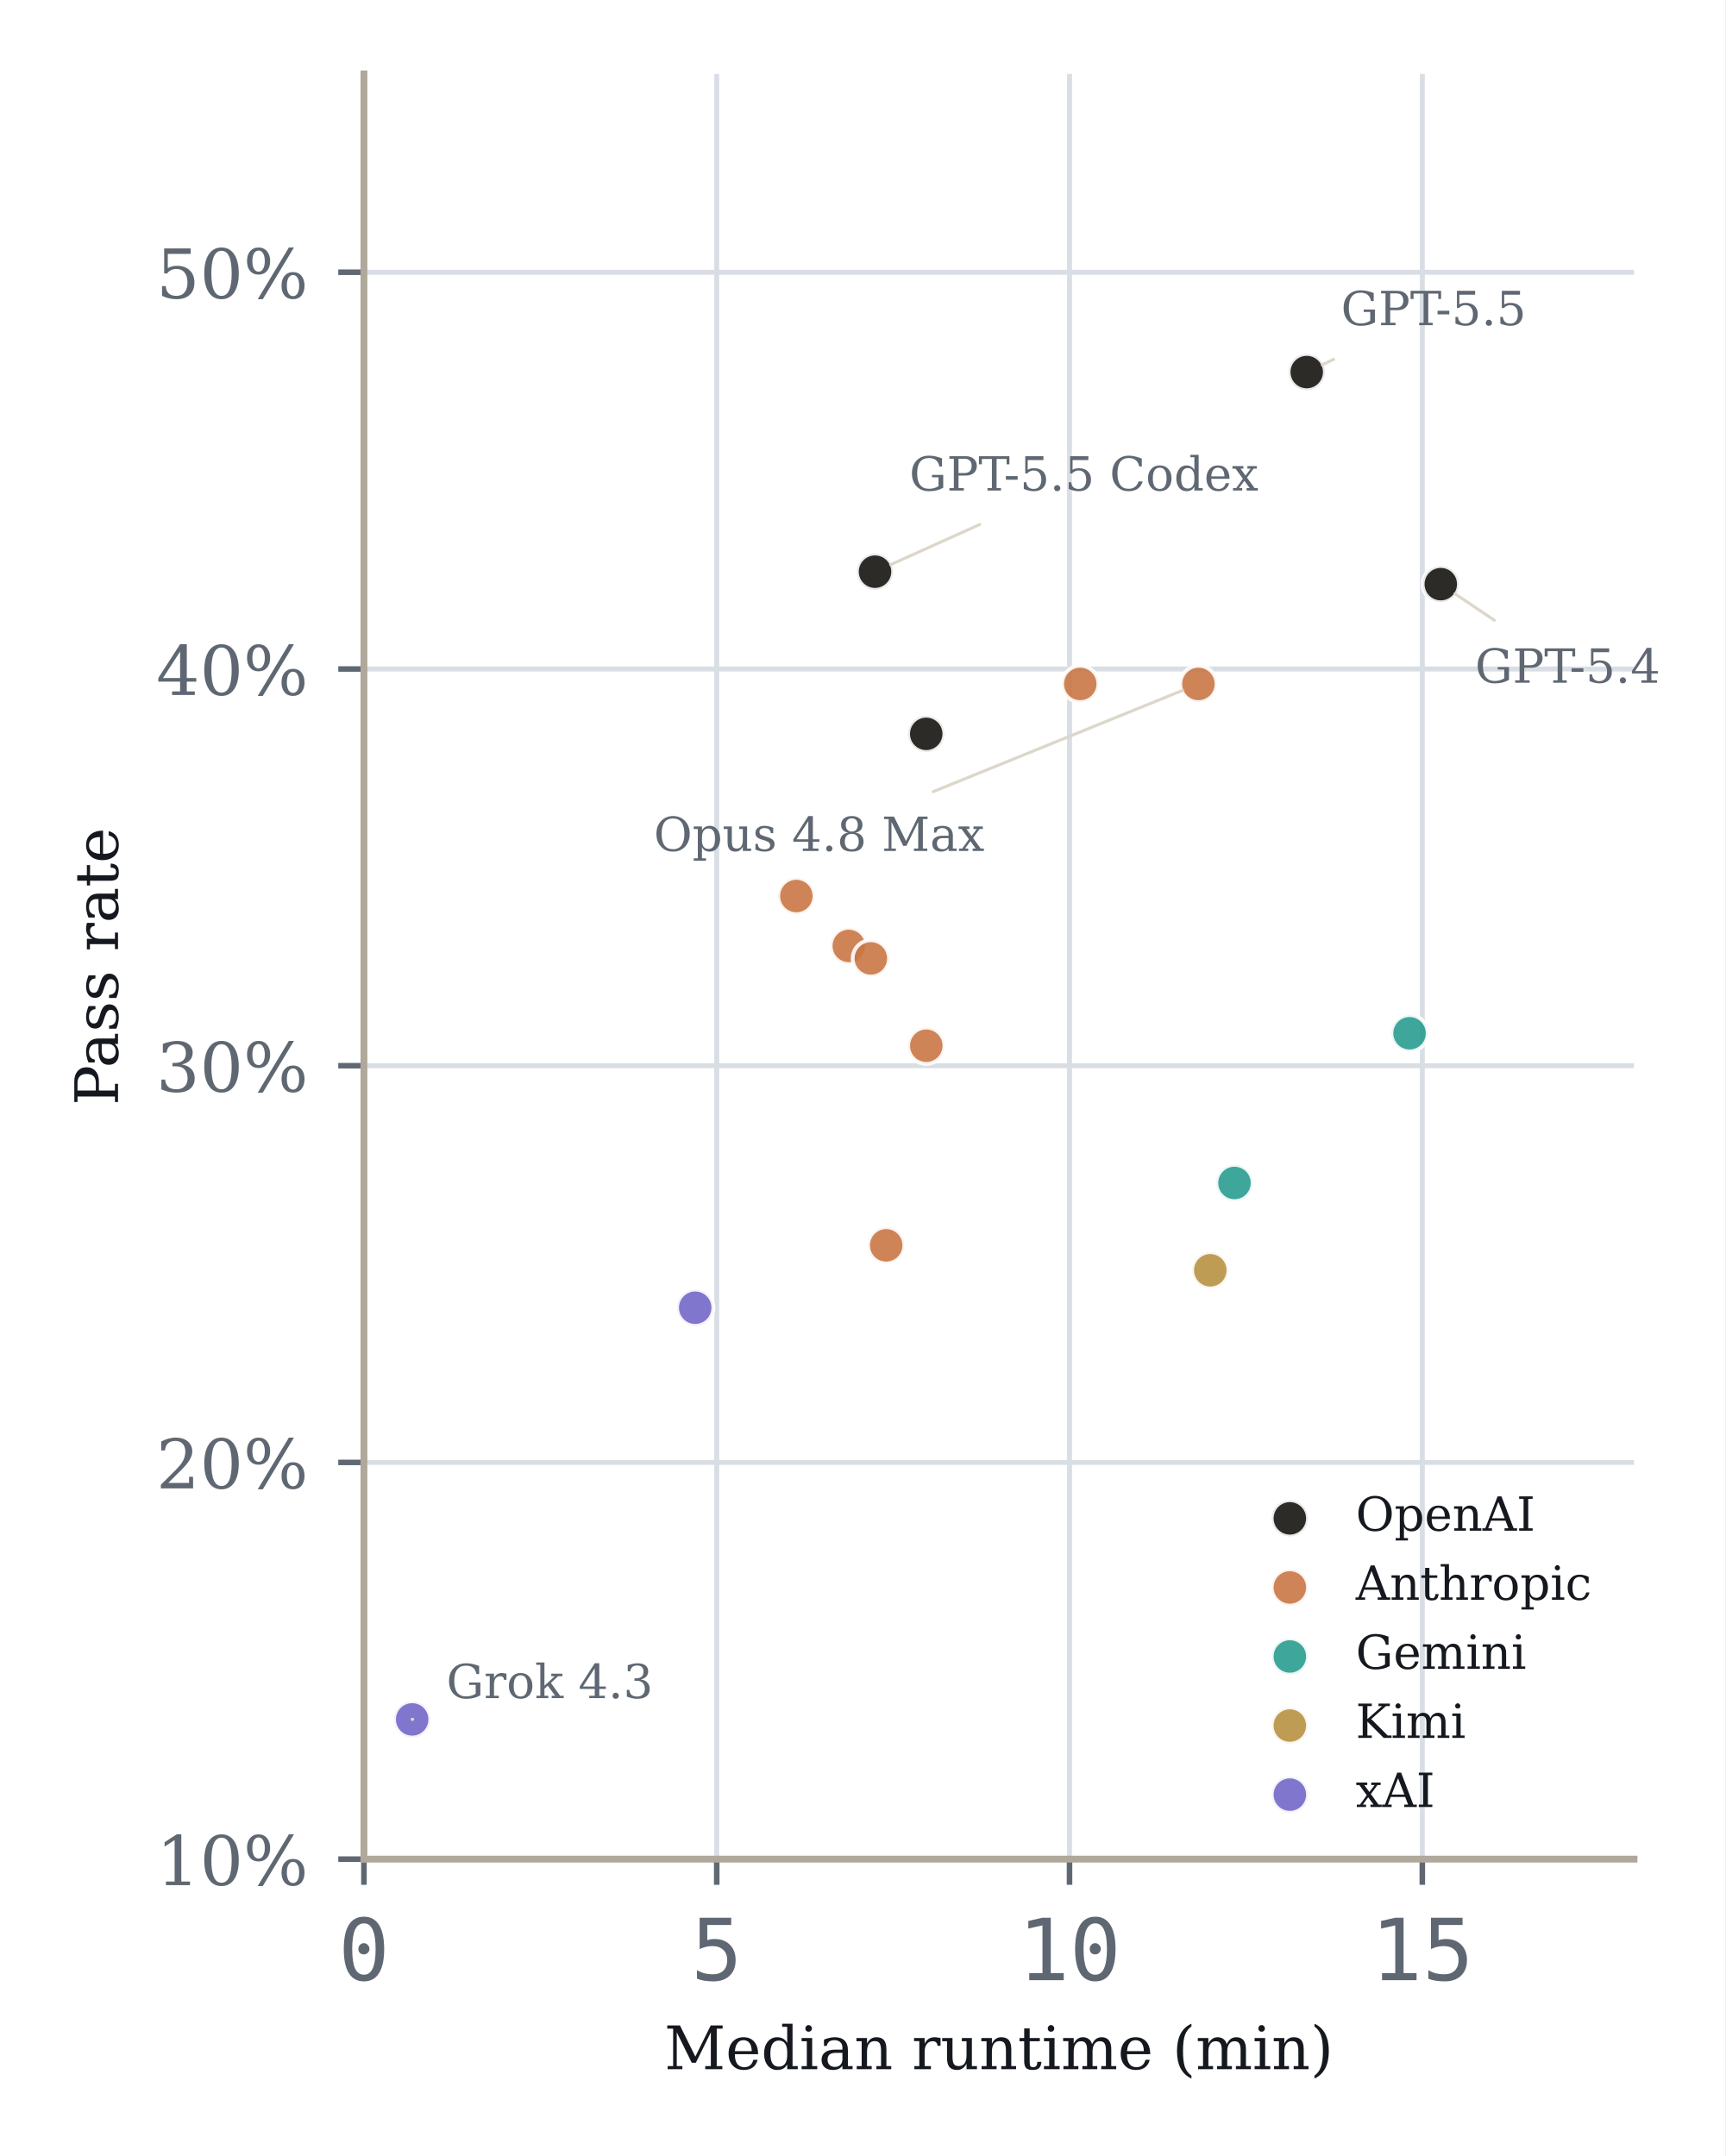
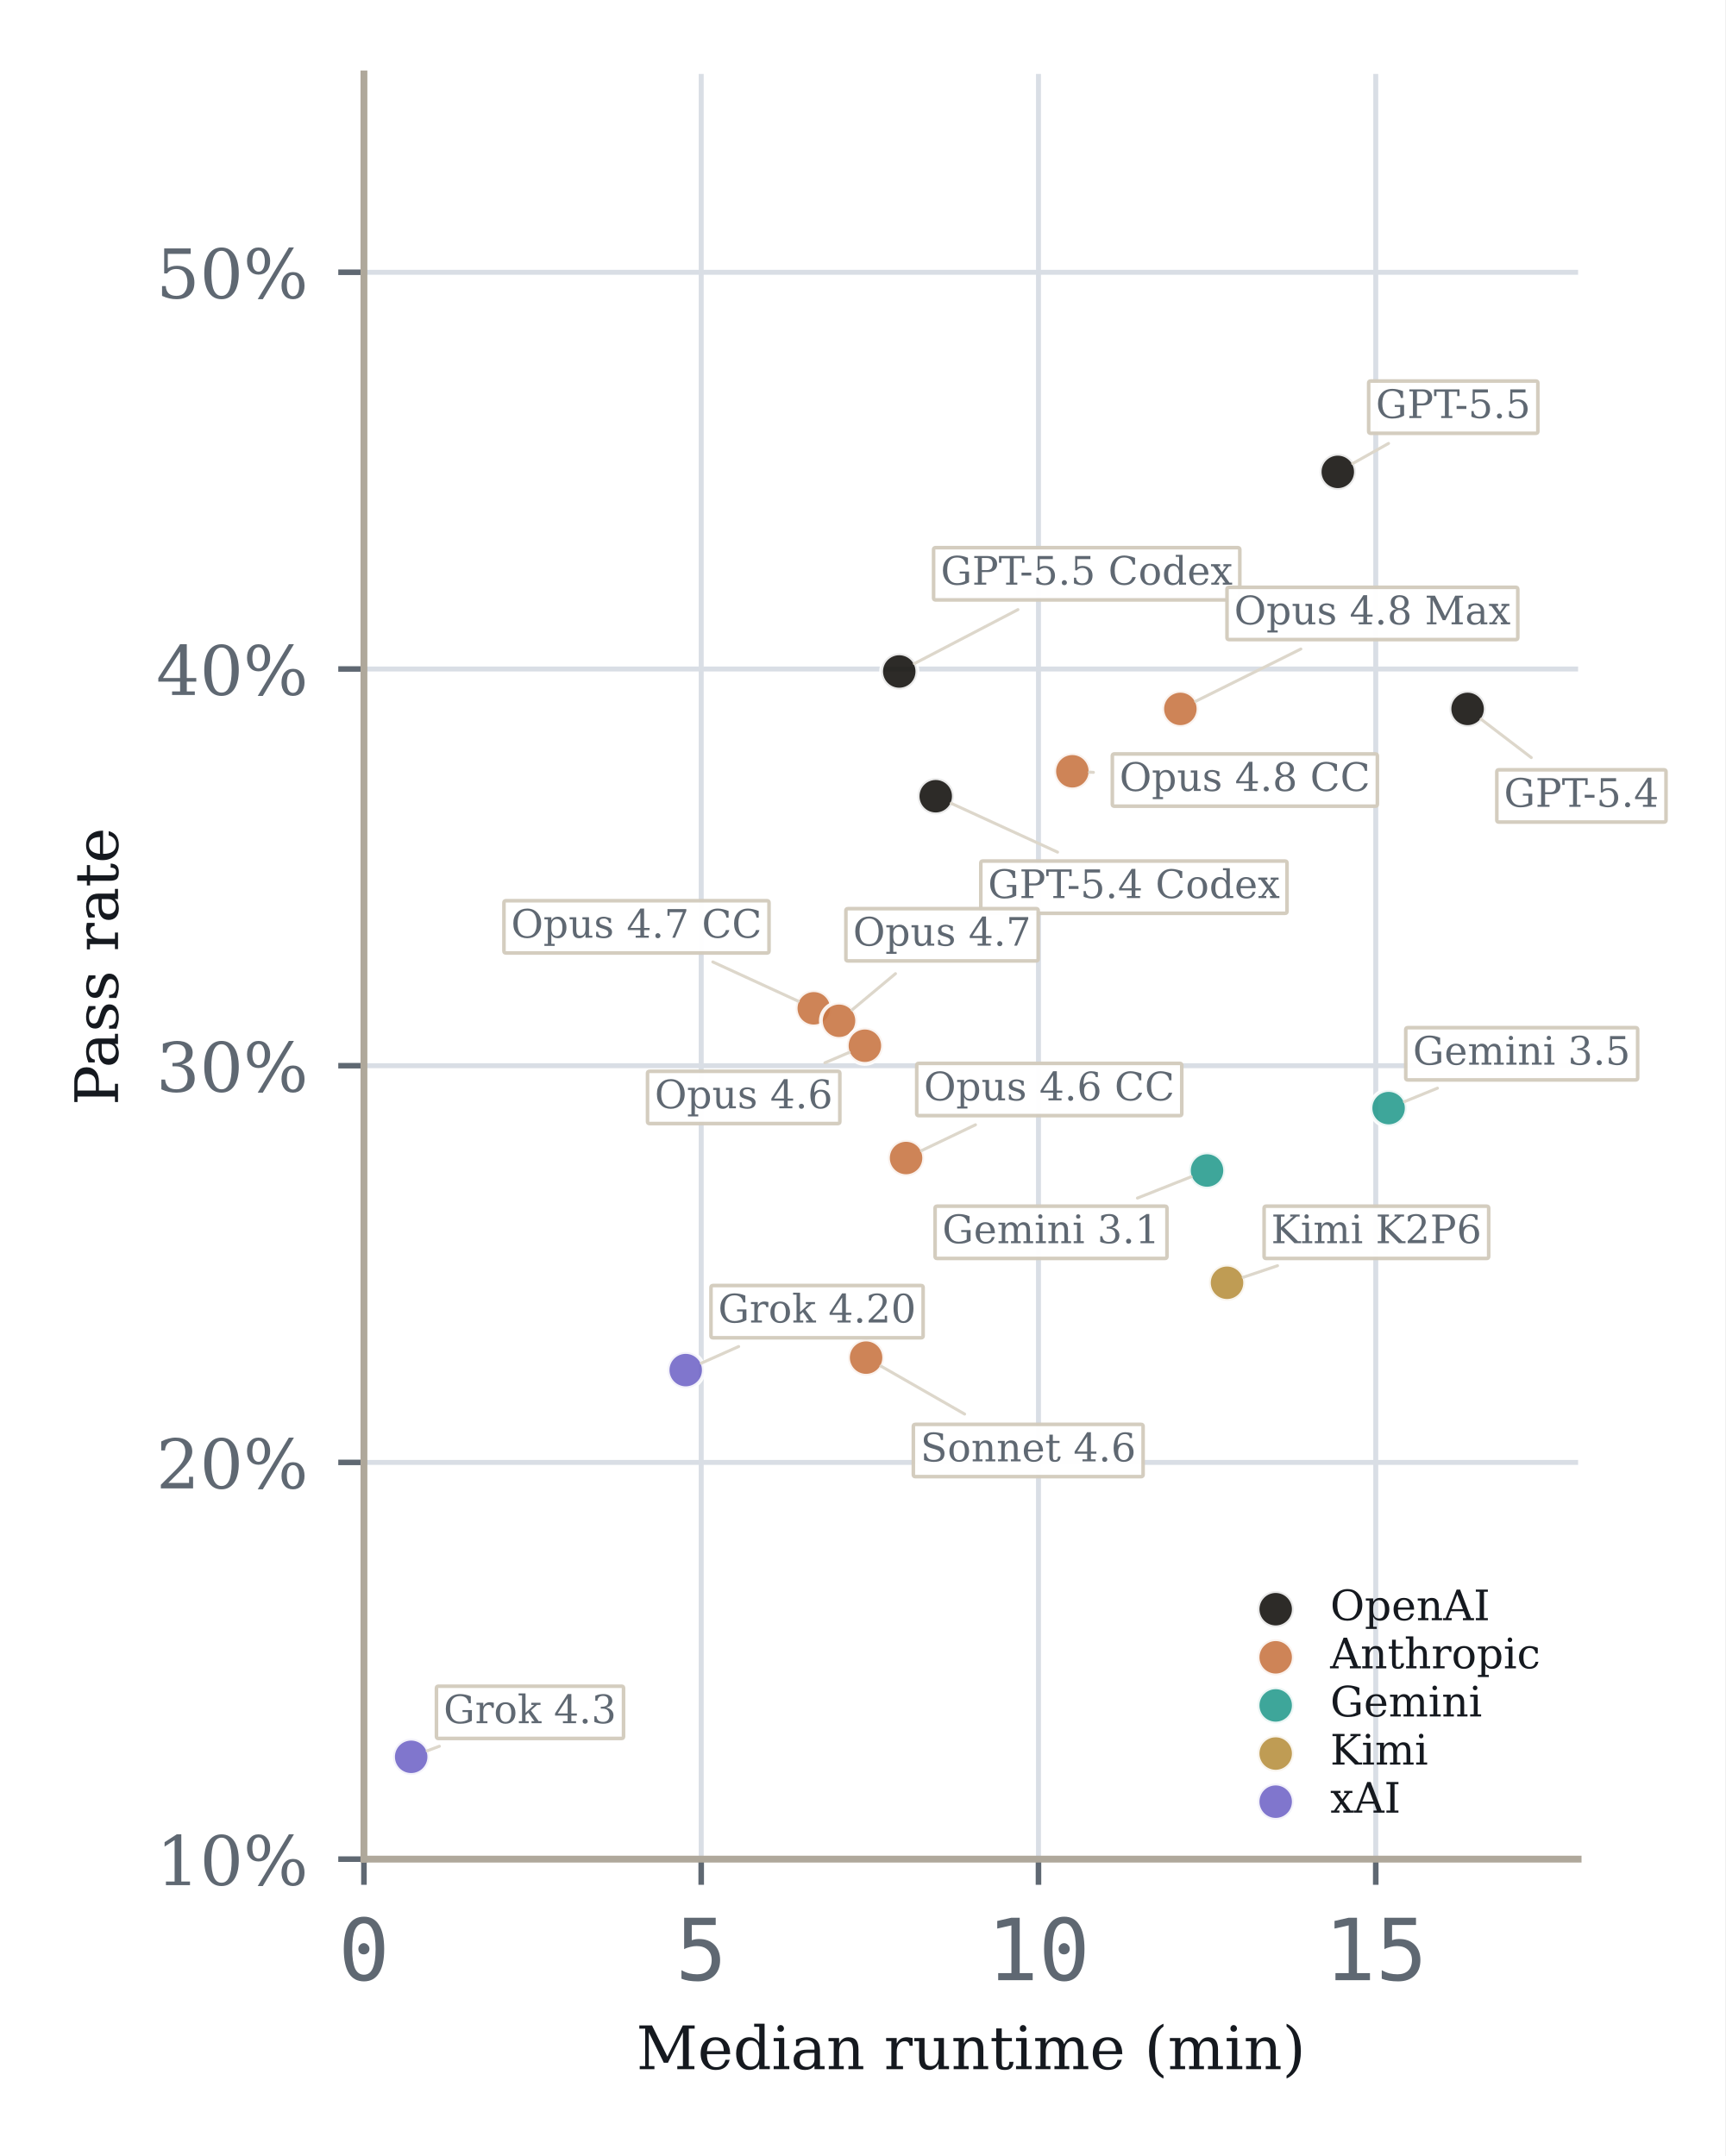
<svg xmlns="http://www.w3.org/2000/svg" xmlns:xlink="http://www.w3.org/1999/xlink" width="201.6pt" height="252pt" viewBox="0 0 201.6 252" version="1.1">
  <defs>
    <style type="text/css">*{stroke-linejoin: round; stroke-linecap: butt}</style>
  </defs>
  <g id="figure_1">
    <g id="patch_1">
      <path d="M 0 252  L 201.6 252  L 201.6 0  L 0 0  z " style="fill: #ffffff" />
    </g>
    <g id="axes_1">
      <g id="patch_2">
-         <path d="M 42.53 217.3  L 190.949 217.3  L 190.949 8.64  L 42.53 8.64  z " style="fill: #ffffff" />
+         <path d="M 42.53 217.3  L 184.418 217.3  L 184.418 8.64  L 42.53 8.64  z " style="fill: #ffffff" />
      </g>
      <g id="matplotlib.axis_1">
        <g id="xtick_1">
          <g id="line2d_1">
-             <path d="M 42.53 217.3  L 42.53 8.64  " clip-path="url(#p3abc7d1c42)" style="fill: none; stroke: #d9dee5; stroke-width: 0.58; stroke-linecap: square" />
+             <path d="M 42.53 217.3  L 42.53 8.64  " clip-path="url(#pb3c23c03ce)" style="fill: none; stroke: #d9dee5; stroke-width: 0.58; stroke-linecap: square" />
          </g>
          <g id="line2d_2">
            <defs>
-               <path id="m6c22c502ba" d="M 0 0  L 0 3  " style="stroke: #5f6872; stroke-width: 0.65" />
+               <path id="mf44fb2257b" d="M 0 0  L 0 3  " style="stroke: #5f6872; stroke-width: 0.65" />
            </defs>
            <g>
-               <use xlink:href="#m6c22c502ba" x="42.53" y="217.3" style="fill: #5f6872; stroke: #5f6872; stroke-width: 0.65" />
+               <use xlink:href="#mf44fb2257b" x="42.53" y="217.3" style="fill: #5f6872; stroke: #5f6872; stroke-width: 0.65" />
            </g>
          </g>
          <g id="text_1">
            <text style="font-size: 10px; font-family: 'DejaVu Sans Mono', monospace; text-anchor: middle; fill: #5f6872" x="42.53" y="231.452" transform="rotate(-0 42.53 231.4516)">0</text>
          </g>
        </g>
        <g id="xtick_2">
          <g id="line2d_3">
-             <path d="M 83.757 217.3  L 83.757 8.64  " clip-path="url(#p3abc7d1c42)" style="fill: none; stroke: #d9dee5; stroke-width: 0.58; stroke-linecap: square" />
+             <path d="M 81.943 217.3  L 81.943 8.64  " clip-path="url(#pb3c23c03ce)" style="fill: none; stroke: #d9dee5; stroke-width: 0.58; stroke-linecap: square" />
          </g>
          <g id="line2d_4">
            <g>
-               <use xlink:href="#m6c22c502ba" x="83.757" y="217.3" style="fill: #5f6872; stroke: #5f6872; stroke-width: 0.65" />
+               <use xlink:href="#mf44fb2257b" x="81.943" y="217.3" style="fill: #5f6872; stroke: #5f6872; stroke-width: 0.65" />
            </g>
          </g>
          <g id="text_2">
-             <text style="font-size: 10px; font-family: 'DejaVu Sans Mono', monospace; text-anchor: middle; fill: #5f6872" x="83.757" y="231.452" transform="rotate(-0 83.75743 231.4516)">5</text>
+             <text style="font-size: 10px; font-family: 'DejaVu Sans Mono', monospace; text-anchor: middle; fill: #5f6872" x="81.943" y="231.452" transform="rotate(-0 81.94333 231.4516)">5</text>
          </g>
        </g>
        <g id="xtick_3">
          <g id="line2d_5">
-             <path d="M 124.985 217.3  L 124.985 8.64  " clip-path="url(#p3abc7d1c42)" style="fill: none; stroke: #d9dee5; stroke-width: 0.58; stroke-linecap: square" />
+             <path d="M 121.357 217.3  L 121.357 8.64  " clip-path="url(#pb3c23c03ce)" style="fill: none; stroke: #d9dee5; stroke-width: 0.58; stroke-linecap: square" />
          </g>
          <g id="line2d_6">
            <g>
-               <use xlink:href="#m6c22c502ba" x="124.985" y="217.3" style="fill: #5f6872; stroke: #5f6872; stroke-width: 0.65" />
+               <use xlink:href="#mf44fb2257b" x="121.357" y="217.3" style="fill: #5f6872; stroke: #5f6872; stroke-width: 0.65" />
            </g>
          </g>
          <g id="text_3">
-             <text style="font-size: 10px; font-family: 'DejaVu Sans Mono', monospace; text-anchor: middle; fill: #5f6872" x="124.985" y="231.452" transform="rotate(-0 124.9849 231.4516)">10</text>
+             <text style="font-size: 10px; font-family: 'DejaVu Sans Mono', monospace; text-anchor: middle; fill: #5f6872" x="121.357" y="231.452" transform="rotate(-0 121.3567 231.4516)">10</text>
          </g>
        </g>
        <g id="xtick_4">
          <g id="line2d_7">
-             <path d="M 166.212 217.3  L 166.212 8.64  " clip-path="url(#p3abc7d1c42)" style="fill: none; stroke: #d9dee5; stroke-width: 0.58; stroke-linecap: square" />
+             <path d="M 160.77 217.3  L 160.77 8.64  " clip-path="url(#pb3c23c03ce)" style="fill: none; stroke: #d9dee5; stroke-width: 0.58; stroke-linecap: square" />
          </g>
          <g id="line2d_8">
            <g>
-               <use xlink:href="#m6c22c502ba" x="166.212" y="217.3" style="fill: #5f6872; stroke: #5f6872; stroke-width: 0.65" />
+               <use xlink:href="#mf44fb2257b" x="160.77" y="217.3" style="fill: #5f6872; stroke: #5f6872; stroke-width: 0.65" />
            </g>
          </g>
          <g id="text_4">
-             <text style="font-size: 10px; font-family: 'DejaVu Sans Mono', monospace; text-anchor: middle; fill: #5f6872" x="166.212" y="231.452" transform="rotate(-0 166.2123 231.4516)">15</text>
+             <text style="font-size: 10px; font-family: 'DejaVu Sans Mono', monospace; text-anchor: middle; fill: #5f6872" x="160.77" y="231.452" transform="rotate(-0 160.77 231.4516)">15</text>
          </g>
        </g>
        <g id="text_5">
-           <text style="font-size: 7px; font-family: 'DejaVu Serif', serif; text-anchor: middle; fill: #15191f" x="116.739" y="241.85" transform="rotate(-0 116.7394 241.8502)">Median runtime (min)</text>
+           <text style="font-size: 7px; font-family: 'DejaVu Serif', serif; text-anchor: middle; fill: #15191f" x="113.474" y="241.85" transform="rotate(-0 113.474 241.8502)">Median runtime (min)</text>
        </g>
      </g>
      <g id="matplotlib.axis_2">
        <g id="ytick_1">
          <g id="line2d_9">
-             <path d="M 42.53 217.3  L 190.949 217.3  " clip-path="url(#p3abc7d1c42)" style="fill: none; stroke: #d9dee5; stroke-width: 0.58; stroke-linecap: square" />
+             <path d="M 42.53 217.3  L 184.418 217.3  " clip-path="url(#pb3c23c03ce)" style="fill: none; stroke: #d9dee5; stroke-width: 0.58; stroke-linecap: square" />
          </g>
          <g id="line2d_10">
            <defs>
-               <path id="m491f95c6d4" d="M 0 0  L -3 0  " style="stroke: #5f6872; stroke-width: 0.65" />
+               <path id="m4a900fa45c" d="M 0 0  L -3 0  " style="stroke: #5f6872; stroke-width: 0.65" />
            </defs>
            <g>
-               <use xlink:href="#m491f95c6d4" x="42.53" y="217.3" style="fill: #5f6872; stroke: #5f6872; stroke-width: 0.65" />
+               <use xlink:href="#m4a900fa45c" x="42.53" y="217.3" style="fill: #5f6872; stroke: #5f6872; stroke-width: 0.65" />
            </g>
          </g>
          <g id="text_6">
            <text style="font-size: 8px; font-family: 'DejaVu Serif', serif; text-anchor: end; fill: #5f6872" x="36.03" y="220.339" transform="rotate(-0 36.03 220.3394)">10%</text>
          </g>
        </g>
        <g id="ytick_2">
          <g id="line2d_11">
-             <path d="M 42.53 170.931  L 190.949 170.931  " clip-path="url(#p3abc7d1c42)" style="fill: none; stroke: #d9dee5; stroke-width: 0.58; stroke-linecap: square" />
+             <path d="M 42.53 170.931  L 184.418 170.931  " clip-path="url(#pb3c23c03ce)" style="fill: none; stroke: #d9dee5; stroke-width: 0.58; stroke-linecap: square" />
          </g>
          <g id="line2d_12">
            <g>
-               <use xlink:href="#m491f95c6d4" x="42.53" y="170.931" style="fill: #5f6872; stroke: #5f6872; stroke-width: 0.65" />
+               <use xlink:href="#m4a900fa45c" x="42.53" y="170.931" style="fill: #5f6872; stroke: #5f6872; stroke-width: 0.65" />
            </g>
          </g>
          <g id="text_7">
            <text style="font-size: 8px; font-family: 'DejaVu Serif', serif; text-anchor: end; fill: #5f6872" x="36.03" y="173.97" transform="rotate(-0 36.03 173.9705)">20%</text>
          </g>
        </g>
        <g id="ytick_3">
          <g id="line2d_13">
-             <path d="M 42.53 124.562  L 190.949 124.562  " clip-path="url(#p3abc7d1c42)" style="fill: none; stroke: #d9dee5; stroke-width: 0.58; stroke-linecap: square" />
+             <path d="M 42.53 124.562  L 184.418 124.562  " clip-path="url(#pb3c23c03ce)" style="fill: none; stroke: #d9dee5; stroke-width: 0.58; stroke-linecap: square" />
          </g>
          <g id="line2d_14">
            <g>
-               <use xlink:href="#m491f95c6d4" x="42.53" y="124.562" style="fill: #5f6872; stroke: #5f6872; stroke-width: 0.65" />
+               <use xlink:href="#m4a900fa45c" x="42.53" y="124.562" style="fill: #5f6872; stroke: #5f6872; stroke-width: 0.65" />
            </g>
          </g>
          <g id="text_8">
            <text style="font-size: 8px; font-family: 'DejaVu Serif', serif; text-anchor: end; fill: #5f6872" x="36.03" y="127.602" transform="rotate(-0 36.03 127.6016)">30%</text>
          </g>
        </g>
        <g id="ytick_4">
          <g id="line2d_15">
-             <path d="M 42.53 78.193  L 190.949 78.193  " clip-path="url(#p3abc7d1c42)" style="fill: none; stroke: #d9dee5; stroke-width: 0.58; stroke-linecap: square" />
+             <path d="M 42.53 78.193  L 184.418 78.193  " clip-path="url(#pb3c23c03ce)" style="fill: none; stroke: #d9dee5; stroke-width: 0.58; stroke-linecap: square" />
          </g>
          <g id="line2d_16">
            <g>
-               <use xlink:href="#m491f95c6d4" x="42.53" y="78.193" style="fill: #5f6872; stroke: #5f6872; stroke-width: 0.65" />
+               <use xlink:href="#m4a900fa45c" x="42.53" y="78.193" style="fill: #5f6872; stroke: #5f6872; stroke-width: 0.65" />
            </g>
          </g>
          <g id="text_9">
            <text style="font-size: 8px; font-family: 'DejaVu Serif', serif; text-anchor: end; fill: #5f6872" x="36.03" y="81.233" transform="rotate(-0 36.03 81.23271)">40%</text>
          </g>
        </g>
        <g id="ytick_5">
          <g id="line2d_17">
-             <path d="M 42.53 31.824  L 190.949 31.824  " clip-path="url(#p3abc7d1c42)" style="fill: none; stroke: #d9dee5; stroke-width: 0.58; stroke-linecap: square" />
+             <path d="M 42.53 31.824  L 184.418 31.824  " clip-path="url(#pb3c23c03ce)" style="fill: none; stroke: #d9dee5; stroke-width: 0.58; stroke-linecap: square" />
          </g>
          <g id="line2d_18">
            <g>
-               <use xlink:href="#m491f95c6d4" x="42.53" y="31.824" style="fill: #5f6872; stroke: #5f6872; stroke-width: 0.65" />
+               <use xlink:href="#m4a900fa45c" x="42.53" y="31.824" style="fill: #5f6872; stroke: #5f6872; stroke-width: 0.65" />
            </g>
          </g>
          <g id="text_10">
            <text style="font-size: 8px; font-family: 'DejaVu Serif', serif; text-anchor: end; fill: #5f6872" x="36.03" y="34.864" transform="rotate(-0 36.03 34.86382)">50%</text>
          </g>
        </g>
        <g id="text_11">
          <text style="font-size: 7px; font-family: 'DejaVu Serif', serif; text-anchor: middle; fill: #15191f" x="13.793" y="112.97" transform="rotate(-90 13.79297 112.97)">Pass rate</text>
        </g>
      </g>
      <g id="patch_3">
        <path d="M 42.53 217.3  L 42.53 8.64  " style="fill: none; stroke: #afa89b; stroke-width: 0.8; stroke-linejoin: miter; stroke-linecap: square" />
      </g>
      <g id="patch_4">
-         <path d="M 42.53 217.3  L 190.949 217.3  " style="fill: none; stroke: #afa89b; stroke-width: 0.8; stroke-linejoin: miter; stroke-linecap: square" />
+         <path d="M 42.53 217.3  L 184.418 217.3  " style="fill: none; stroke: #afa89b; stroke-width: 0.8; stroke-linejoin: miter; stroke-linecap: square" />
      </g>
      <g id="PathCollection_1">
        <defs>
-           <path id="md9a86c3f38" d="M 0 2.121  C 0.563 2.121 1.102 1.898 1.5 1.5  C 1.898 1.102 2.121 0.563 2.121 0  C 2.121 -0.563 1.898 -1.102 1.5 -1.5  C 1.102 -1.898 0.563 -2.121 0 -2.121  C -0.563 -2.121 -1.102 -1.898 -1.5 -1.5  C -1.898 -1.102 -2.121 -0.563 -2.121 0  C -2.121 0.563 -1.898 1.102 -1.5 1.5  C -1.102 1.898 -0.563 2.121 0 2.121  z " style="stroke: #ffffff; stroke-opacity: 0.9; stroke-width: 0.45" />
-         </defs>
-         <g clip-path="url(#p3abc7d1c42)">
-           <use xlink:href="#md9a86c3f38" x="152.704" y="43.49" style="fill: #171511; fill-opacity: 0.9; stroke: #ffffff; stroke-opacity: 0.9; stroke-width: 0.45" />
-           <use xlink:href="#md9a86c3f38" x="102.256" y="66.82" style="fill: #171511; fill-opacity: 0.9; stroke: #ffffff; stroke-opacity: 0.9; stroke-width: 0.45" />
-           <use xlink:href="#md9a86c3f38" x="168.37" y="68.278" style="fill: #171511; fill-opacity: 0.9; stroke: #ffffff; stroke-opacity: 0.9; stroke-width: 0.45" />
-           <use xlink:href="#md9a86c3f38" x="108.239" y="85.776" style="fill: #171511; fill-opacity: 0.9; stroke: #ffffff; stroke-opacity: 0.9; stroke-width: 0.45" />
+           <path id="ma705ee6129" d="M 0 2.121  C 0.563 2.121 1.102 1.898 1.5 1.5  C 1.898 1.102 2.121 0.563 2.121 0  C 2.121 -0.563 1.898 -1.102 1.5 -1.5  C 1.102 -1.898 0.563 -2.121 0 -2.121  C -0.563 -2.121 -1.102 -1.898 -1.5 -1.5  C -1.898 -1.102 -2.121 -0.563 -2.121 0  C -2.121 0.563 -1.898 1.102 -1.5 1.5  C -1.102 1.898 -0.563 2.121 0 2.121  z " style="stroke: #ffffff; stroke-opacity: 0.9; stroke-width: 0.45" />
+         </defs>
+         <g clip-path="url(#pb3c23c03ce)">
+           <use xlink:href="#ma705ee6129" x="156.335" y="55.155" style="fill: #171511; fill-opacity: 0.9; stroke: #ffffff; stroke-opacity: 0.9; stroke-width: 0.45" />
+           <use xlink:href="#ma705ee6129" x="105.088" y="78.485" style="fill: #171511; fill-opacity: 0.9; stroke: #ffffff; stroke-opacity: 0.9; stroke-width: 0.45" />
+           <use xlink:href="#ma705ee6129" x="171.503" y="82.859" style="fill: #171511; fill-opacity: 0.9; stroke: #ffffff; stroke-opacity: 0.9; stroke-width: 0.45" />
+           <use xlink:href="#ma705ee6129" x="109.351" y="93.066" style="fill: #171511; fill-opacity: 0.9; stroke: #ffffff; stroke-opacity: 0.9; stroke-width: 0.45" />
        </g>
      </g>
      <g id="PathCollection_2">
        <defs>
-           <path id="m0233b1497d" d="M 0 2.121  C 0.563 2.121 1.102 1.898 1.5 1.5  C 1.898 1.102 2.121 0.563 2.121 0  C 2.121 -0.563 1.898 -1.102 1.5 -1.5  C 1.102 -1.898 0.563 -2.121 0 -2.121  C -0.563 -2.121 -1.102 -1.898 -1.5 -1.5  C -1.898 -1.102 -2.121 -0.563 -2.121 0  C -2.121 0.563 -1.898 1.102 -1.5 1.5  C -1.102 1.898 -0.563 2.121 0 2.121  z " style="stroke: #ffffff; stroke-opacity: 0.9; stroke-width: 0.45" />
-         </defs>
-         <g clip-path="url(#p3abc7d1c42)">
-           <use xlink:href="#m0233b1497d" x="140.047" y="79.943" style="fill: #c97745; fill-opacity: 0.9; stroke: #ffffff; stroke-opacity: 0.9; stroke-width: 0.45" />
-           <use xlink:href="#m0233b1497d" x="126.237" y="79.943" style="fill: #c97745; fill-opacity: 0.9; stroke: #ffffff; stroke-opacity: 0.9; stroke-width: 0.45" />
-           <use xlink:href="#m0233b1497d" x="93.063" y="104.732" style="fill: #c97745; fill-opacity: 0.9; stroke: #ffffff; stroke-opacity: 0.9; stroke-width: 0.45" />
-           <use xlink:href="#m0233b1497d" x="99.189" y="110.564" style="fill: #c97745; fill-opacity: 0.9; stroke: #ffffff; stroke-opacity: 0.9; stroke-width: 0.45" />
-           <use xlink:href="#m0233b1497d" x="101.768" y="112.022" style="fill: #c97745; fill-opacity: 0.9; stroke: #ffffff; stroke-opacity: 0.9; stroke-width: 0.45" />
-           <use xlink:href="#m0233b1497d" x="108.246" y="122.229" style="fill: #c97745; fill-opacity: 0.9; stroke: #ffffff; stroke-opacity: 0.9; stroke-width: 0.45" />
-           <use xlink:href="#m0233b1497d" x="103.561" y="145.559" style="fill: #c97745; fill-opacity: 0.9; stroke: #ffffff; stroke-opacity: 0.9; stroke-width: 0.45" />
+           <path id="m5512c5f093" d="M 0 2.121  C 0.563 2.121 1.102 1.898 1.5 1.5  C 1.898 1.102 2.121 0.563 2.121 0  C 2.121 -0.563 1.898 -1.102 1.5 -1.5  C 1.102 -1.898 0.563 -2.121 0 -2.121  C -0.563 -2.121 -1.102 -1.898 -1.5 -1.5  C -1.898 -1.102 -2.121 -0.563 -2.121 0  C -2.121 0.563 -1.898 1.102 -1.5 1.5  C -1.102 1.898 -0.563 2.121 0 2.121  z " style="stroke: #ffffff; stroke-opacity: 0.9; stroke-width: 0.45" />
+         </defs>
+         <g clip-path="url(#pb3c23c03ce)">
+           <use xlink:href="#m5512c5f093" x="137.937" y="82.859" style="fill: #c97745; fill-opacity: 0.9; stroke: #ffffff; stroke-opacity: 0.9; stroke-width: 0.45" />
+           <use xlink:href="#m5512c5f093" x="125.315" y="90.15" style="fill: #c97745; fill-opacity: 0.9; stroke: #ffffff; stroke-opacity: 0.9; stroke-width: 0.45" />
+           <use xlink:href="#m5512c5f093" x="95.097" y="117.855" style="fill: #c97745; fill-opacity: 0.9; stroke: #ffffff; stroke-opacity: 0.9; stroke-width: 0.45" />
+           <use xlink:href="#m5512c5f093" x="98.048" y="119.313" style="fill: #c97745; fill-opacity: 0.9; stroke: #ffffff; stroke-opacity: 0.9; stroke-width: 0.45" />
+           <use xlink:href="#m5512c5f093" x="101.07" y="122.229" style="fill: #c97745; fill-opacity: 0.9; stroke: #ffffff; stroke-opacity: 0.9; stroke-width: 0.45" />
+           <use xlink:href="#m5512c5f093" x="105.883" y="135.352" style="fill: #c97745; fill-opacity: 0.9; stroke: #ffffff; stroke-opacity: 0.9; stroke-width: 0.45" />
+           <use xlink:href="#m5512c5f093" x="101.211" y="158.683" style="fill: #c97745; fill-opacity: 0.9; stroke: #ffffff; stroke-opacity: 0.9; stroke-width: 0.45" />
        </g>
      </g>
      <g id="PathCollection_3">
        <defs>
-           <path id="m22323e794f" d="M 0 2.121  C 0.563 2.121 1.102 1.898 1.5 1.5  C 1.898 1.102 2.121 0.563 2.121 0  C 2.121 -0.563 1.898 -1.102 1.5 -1.5  C 1.102 -1.898 0.563 -2.121 0 -2.121  C -0.563 -2.121 -1.102 -1.898 -1.5 -1.5  C -1.898 -1.102 -2.121 -0.563 -2.121 0  C -2.121 0.563 -1.898 1.102 -1.5 1.5  C -1.102 1.898 -0.563 2.121 0 2.121  z " style="stroke: #ffffff; stroke-opacity: 0.9; stroke-width: 0.45" />
-         </defs>
-         <g clip-path="url(#p3abc7d1c42)">
-           <use xlink:href="#m22323e794f" x="164.721" y="120.771" style="fill: #2a9d8f; fill-opacity: 0.9; stroke: #ffffff; stroke-opacity: 0.9; stroke-width: 0.45" />
-           <use xlink:href="#m22323e794f" x="144.263" y="138.269" style="fill: #2a9d8f; fill-opacity: 0.9; stroke: #ffffff; stroke-opacity: 0.9; stroke-width: 0.45" />
+           <path id="me8e67500ae" d="M 0 2.121  C 0.563 2.121 1.102 1.898 1.5 1.5  C 1.898 1.102 2.121 0.563 2.121 0  C 2.121 -0.563 1.898 -1.102 1.5 -1.5  C 1.102 -1.898 0.563 -2.121 0 -2.121  C -0.563 -2.121 -1.102 -1.898 -1.5 -1.5  C -1.898 -1.102 -2.121 -0.563 -2.121 0  C -2.121 0.563 -1.898 1.102 -1.5 1.5  C -1.102 1.898 -0.563 2.121 0 2.121  z " style="stroke: #ffffff; stroke-opacity: 0.9; stroke-width: 0.45" />
+         </defs>
+         <g clip-path="url(#pb3c23c03ce)">
+           <use xlink:href="#me8e67500ae" x="162.272" y="129.52" style="fill: #2a9d8f; fill-opacity: 0.9; stroke: #ffffff; stroke-opacity: 0.9; stroke-width: 0.45" />
+           <use xlink:href="#me8e67500ae" x="141.053" y="136.811" style="fill: #2a9d8f; fill-opacity: 0.9; stroke: #ffffff; stroke-opacity: 0.9; stroke-width: 0.45" />
        </g>
      </g>
      <g id="PathCollection_4">
        <defs>
-           <path id="mb39975a57e" d="M 0 2.121  C 0.563 2.121 1.102 1.898 1.5 1.5  C 1.898 1.102 2.121 0.563 2.121 0  C 2.121 -0.563 1.898 -1.102 1.5 -1.5  C 1.102 -1.898 0.563 -2.121 0 -2.121  C -0.563 -2.121 -1.102 -1.898 -1.5 -1.5  C -1.898 -1.102 -2.121 -0.563 -2.121 0  C -2.121 0.563 -1.898 1.102 -1.5 1.5  C -1.102 1.898 -0.563 2.121 0 2.121  z " style="stroke: #ffffff; stroke-opacity: 0.9; stroke-width: 0.45" />
-         </defs>
-         <g clip-path="url(#p3abc7d1c42)">
-           <use xlink:href="#mb39975a57e" x="141.434" y="148.476" style="fill: #b89142; fill-opacity: 0.9; stroke: #ffffff; stroke-opacity: 0.9; stroke-width: 0.45" />
+           <path id="m30dde63100" d="M 0 2.121  C 0.563 2.121 1.102 1.898 1.5 1.5  C 1.898 1.102 2.121 0.563 2.121 0  C 2.121 -0.563 1.898 -1.102 1.5 -1.5  C 1.102 -1.898 0.563 -2.121 0 -2.121  C -0.563 -2.121 -1.102 -1.898 -1.5 -1.5  C -1.898 -1.102 -2.121 -0.563 -2.121 0  C -2.121 0.563 -1.898 1.102 -1.5 1.5  C -1.102 1.898 -0.563 2.121 0 2.121  z " style="stroke: #ffffff; stroke-opacity: 0.9; stroke-width: 0.45" />
+         </defs>
+         <g clip-path="url(#pb3c23c03ce)">
+           <use xlink:href="#m30dde63100" x="143.391" y="149.934" style="fill: #b89142; fill-opacity: 0.9; stroke: #ffffff; stroke-opacity: 0.9; stroke-width: 0.45" />
        </g>
      </g>
      <g id="PathCollection_5">
        <defs>
-           <path id="m2a18798782" d="M 0 2.121  C 0.563 2.121 1.102 1.898 1.5 1.5  C 1.898 1.102 2.121 0.563 2.121 0  C 2.121 -0.563 1.898 -1.102 1.5 -1.5  C 1.102 -1.898 0.563 -2.121 0 -2.121  C -0.563 -2.121 -1.102 -1.898 -1.5 -1.5  C -1.898 -1.102 -2.121 -0.563 -2.121 0  C -2.121 0.563 -1.898 1.102 -1.5 1.5  C -1.102 1.898 -0.563 2.121 0 2.121  z " style="stroke: #ffffff; stroke-opacity: 0.9; stroke-width: 0.45" />
-         </defs>
-         <g clip-path="url(#p3abc7d1c42)">
-           <use xlink:href="#m2a18798782" x="81.243" y="152.85" style="fill: #7267c8; fill-opacity: 0.9; stroke: #ffffff; stroke-opacity: 0.9; stroke-width: 0.45" />
-           <use xlink:href="#m2a18798782" x="48.166" y="200.969" style="fill: #7267c8; fill-opacity: 0.9; stroke: #ffffff; stroke-opacity: 0.9; stroke-width: 0.45" />
+           <path id="m4861e09548" d="M 0 2.121  C 0.563 2.121 1.102 1.898 1.5 1.5  C 1.898 1.102 2.121 0.563 2.121 0  C 2.121 -0.563 1.898 -1.102 1.5 -1.5  C 1.102 -1.898 0.563 -2.121 0 -2.121  C -0.563 -2.121 -1.102 -1.898 -1.5 -1.5  C -1.898 -1.102 -2.121 -0.563 -2.121 0  C -2.121 0.563 -1.898 1.102 -1.5 1.5  C -1.102 1.898 -0.563 2.121 0 2.121  z " style="stroke: #ffffff; stroke-opacity: 0.9; stroke-width: 0.45" />
+         </defs>
+         <g clip-path="url(#pb3c23c03ce)">
+           <use xlink:href="#m4861e09548" x="80.133" y="160.141" style="fill: #7267c8; fill-opacity: 0.9; stroke: #ffffff; stroke-opacity: 0.9; stroke-width: 0.45" />
+           <use xlink:href="#m4861e09548" x="48.049" y="205.343" style="fill: #7267c8; fill-opacity: 0.9; stroke: #ffffff; stroke-opacity: 0.9; stroke-width: 0.45" />
        </g>
      </g>
      <g id="patch_5">
-         <path d="M 155.853 42.003  Q 155.184 42.319 154.515 42.635  " style="fill: none; stroke: #ddd7cb; stroke-width: 0.35; stroke-linecap: round" />
+         <path d="M 162.265 51.83  Q 160.173 53.003 158.081 54.176  " style="fill: none; stroke: #ddd7cb; stroke-width: 0.35; stroke-linecap: round" />
      </g>
      <g id="text_12">
-         <text style="font-size: 5.5px; font-family: 'DejaVu Serif', serif; text-anchor: start; fill: #5f6872" x="156.704" y="38.007" transform="rotate(-0 156.7041 38.00723)">GPT-5.5</text>
-       </g>
-       <g id="patch_6">
-         <path d="M 114.496 61.302  Q 109.289 63.65 104.082 65.997  " style="fill: none; stroke: #ddd7cb; stroke-width: 0.35; stroke-linecap: round" />
+         <g id="patch_6">
+           <path d="M 160.172 50.644  L 179.484 50.644  Q 179.714 50.644 179.714 50.414  L 179.714 44.766  Q 179.714 44.536 179.484 44.536  L 160.172 44.536  Q 159.942 44.536 159.942 44.766  L 159.942 50.414  Q 159.942 50.644 160.172 50.644  z " style="fill: #ffffff; opacity: 0.98; stroke: #d3ccbe; stroke-width: 0.42; stroke-linejoin: miter" />
+         </g>
+         <text style="font-size: 4.6px; font-family: 'DejaVu Serif', serif; text-anchor: start; fill: #5f6872" x="160.77" y="48.859" transform="rotate(-0 160.77 48.85918)">GPT-5.5</text>
+       </g>
+       <g id="patch_7">
+         <path d="M 118.956 71.254  Q 112.907 74.408 106.858 77.562  " style="fill: none; stroke: #ddd7cb; stroke-width: 0.35; stroke-linecap: round" />
      </g>
      <g id="text_13">
-         <text style="font-size: 5.5px; font-family: 'DejaVu Serif', serif; text-anchor: start; fill: #5f6872" x="106.256" y="57.337" transform="rotate(-0 106.2562 57.33749)">GPT-5.5 Codex</text>
-       </g>
-       <g id="patch_7">
-         <path d="M 174.63 72.499  Q 172.33 70.948 170.03 69.397  " style="fill: none; stroke: #ddd7cb; stroke-width: 0.35; stroke-linecap: round" />
+         <g id="patch_8">
+           <path d="M 109.329 70.119  L 144.653 70.119  Q 144.883 70.119 144.883 69.889  L 144.883 64.241  Q 144.883 64.011 144.653 64.011  L 109.329 64.011  Q 109.099 64.011 109.099 64.241  L 109.099 69.889  Q 109.099 70.119 109.329 70.119  z " style="fill: #ffffff; opacity: 0.98; stroke: #d3ccbe; stroke-width: 0.42; stroke-linejoin: miter" />
+         </g>
+         <text style="font-size: 4.6px; font-family: 'DejaVu Serif', serif; text-anchor: start; fill: #5f6872" x="109.927" y="68.334" transform="rotate(-0 109.9268 68.33411)">GPT-5.5 Codex</text>
+       </g>
+       <g id="patch_9">
+         <path d="M 152.018 75.859  Q 145.873 78.914 139.728 81.969  " style="fill: none; stroke: #ddd7cb; stroke-width: 0.35; stroke-linecap: round" />
      </g>
      <g id="text_14">
-         <text style="font-size: 5.5px; font-family: 'DejaVu Serif', serif; text-anchor: start; fill: #5f6872" x="172.37" y="79.796" transform="rotate(-0 172.3698 79.79563)">GPT-5.4</text>
-       </g>
-       <g id="patch_8">
-         <path d="M 109.058 92.528  Q 123.628 86.611 138.197 80.694  " style="fill: none; stroke: #ddd7cb; stroke-width: 0.35; stroke-linecap: round" />
+         <g id="patch_10">
+           <path d="M 143.618 74.756  L 177.139 74.756  Q 177.369 74.756 177.369 74.526  L 177.369 68.878  Q 177.369 68.648 177.139 68.648  L 143.618 68.648  Q 143.388 68.648 143.388 68.878  L 143.388 74.526  Q 143.388 74.756 143.618 74.756  z " style="fill: #ffffff; opacity: 0.98; stroke: #d3ccbe; stroke-width: 0.42; stroke-linejoin: miter" />
+         </g>
+         <text style="font-size: 4.6px; font-family: 'DejaVu Serif', serif; text-anchor: start; fill: #5f6872" x="144.216" y="72.971" transform="rotate(-0 144.2164 72.971)">Opus 4.8 Max</text>
+       </g>
+       <g id="patch_11">
+         <path d="M 178.945 88.55  Q 176.018 86.312 173.091 84.074  " style="fill: none; stroke: #ddd7cb; stroke-width: 0.35; stroke-linecap: round" />
      </g>
      <g id="text_15">
-         <text style="font-size: 5.5px; font-family: 'DejaVu Serif', serif; text-anchor: end; fill: #5f6872" x="115.047" y="99.461" transform="rotate(-0 115.0473 99.46076)">Opus 4.8 Max</text>
-       </g>
-       <g id="patch_9">
-         <path d="M 48.224 200.954  Q 48.195 200.962 48.166 200.969  " style="fill: none; stroke: #ddd7cb; stroke-width: 0.35; stroke-linecap: round" />
+         <g id="patch_12">
+           <path d="M 175.149 96.085  L 194.461 96.085  Q 194.691 96.085 194.691 95.855  L 194.691 90.207  Q 194.691 89.977 194.461 89.977  L 175.149 89.977  Q 174.919 89.977 174.919 90.207  L 174.919 95.855  Q 174.919 96.085 175.149 96.085  z " style="fill: #ffffff; opacity: 0.98; stroke: #d3ccbe; stroke-width: 0.42; stroke-linejoin: miter" />
+         </g>
+         <text style="font-size: 4.6px; font-family: 'DejaVu Serif', serif; text-anchor: start; fill: #5f6872" x="175.747" y="94.301" transform="rotate(-0 175.7471 94.30069)">GPT-5.4</text>
+       </g>
+       <g id="patch_13">
+         <path d="M 127.778 90.276  Q 127.545 90.264 127.312 90.252  " style="fill: none; stroke: #ddd7cb; stroke-width: 0.35; stroke-linecap: round" />
      </g>
      <g id="text_16">
-         <text style="font-size: 5.5px; font-family: 'DejaVu Serif', serif; text-anchor: start; fill: #5f6872" x="52.166" y="198.486" transform="rotate(-0 52.16579 198.4865)">Grok 4.3</text>
+         <g id="patch_14">
+           <path d="M 130.218 94.231  L 160.732 94.231  Q 160.962 94.231 160.962 94.001  L 160.962 88.353  Q 160.962 88.123 160.732 88.123  L 130.218 88.123  Q 129.988 88.123 129.988 88.353  L 129.988 94.001  Q 129.988 94.231 130.218 94.231  z " style="fill: #ffffff; opacity: 0.98; stroke: #d3ccbe; stroke-width: 0.42; stroke-linejoin: miter" />
+         </g>
+         <text style="font-size: 4.6px; font-family: 'DejaVu Serif', serif; text-anchor: start; fill: #5f6872" x="130.816" y="92.446" transform="rotate(-0 130.8159 92.44594)">Opus 4.8 CC</text>
+       </g>
+       <g id="patch_15">
+         <path d="M 123.585 99.6  Q 117.377 96.75 111.168 93.901  " style="fill: none; stroke: #ddd7cb; stroke-width: 0.35; stroke-linecap: round" />
+       </g>
+       <g id="text_17">
+         <g id="patch_16">
+           <path d="M 114.847 106.75  L 150.171 106.75  Q 150.401 106.75 150.401 106.52  L 150.401 100.872  Q 150.401 100.642 150.171 100.642  L 114.847 100.642  Q 114.617 100.642 114.617 100.872  L 114.617 106.52  Q 114.617 106.75 114.847 106.75  z " style="fill: #ffffff; opacity: 0.98; stroke: #d3ccbe; stroke-width: 0.42; stroke-linejoin: miter" />
+         </g>
+         <text style="font-size: 4.6px; font-family: 'DejaVu Serif', serif; text-anchor: start; fill: #5f6872" x="115.445" y="104.966" transform="rotate(-0 115.4447 104.9655)">GPT-5.4 Codex</text>
+       </g>
+       <g id="patch_17">
+         <path d="M 83.301 112.434  Q 88.29 114.727 93.28 117.02  " style="fill: none; stroke: #ddd7cb; stroke-width: 0.35; stroke-linecap: round" />
+       </g>
+       <g id="text_18">
+         <g id="patch_18">
+           <path d="M 59.122 111.387  L 89.636 111.387  Q 89.866 111.387 89.866 111.157  L 89.866 105.509  Q 89.866 105.279 89.636 105.279  L 59.122 105.279  Q 58.892 105.279 58.892 105.509  L 58.892 111.157  Q 58.892 111.387 59.122 111.387  z " style="fill: #ffffff; opacity: 0.98; stroke: #d3ccbe; stroke-width: 0.42; stroke-linejoin: miter" />
+         </g>
+         <text style="font-size: 4.6px; font-family: 'DejaVu Serif', serif; text-anchor: end; fill: #5f6872" x="89.038" y="109.602" transform="rotate(-0 89.03773 109.6024)">Opus 4.7 CC</text>
+       </g>
+       <g id="patch_19">
+         <path d="M 104.646 113.804  Q 102.116 115.917 99.585 118.03  " style="fill: none; stroke: #ddd7cb; stroke-width: 0.35; stroke-linecap: round" />
+       </g>
+       <g id="text_19">
+         <g id="patch_20">
+           <path d="M 99.081 112.314  L 121.094 112.314  Q 121.324 112.314 121.324 112.084  L 121.324 106.437  Q 121.324 106.207 121.094 106.207  L 99.081 106.207  Q 98.851 106.207 98.851 106.437  L 98.851 112.084  Q 98.851 112.314 99.081 112.314  z " style="fill: #ffffff; opacity: 0.98; stroke: #d3ccbe; stroke-width: 0.42; stroke-linejoin: miter" />
+         </g>
+         <text style="font-size: 4.6px; font-family: 'DejaVu Serif', serif; text-anchor: start; fill: #5f6872" x="99.679" y="110.53" transform="rotate(-0 99.67933 110.5298)">Opus 4.7</text>
+       </g>
+       <g id="patch_21">
+         <path d="M 96.4 124.222  Q 97.816 123.618 99.232 123.013  " style="fill: none; stroke: #ddd7cb; stroke-width: 0.35; stroke-linecap: round" />
+       </g>
+       <g id="text_20">
+         <g id="patch_22">
+           <path d="M 75.9 131.326  L 97.913 131.326  Q 98.143 131.326 98.143 131.096  L 98.143 125.448  Q 98.143 125.218 97.913 125.218  L 75.9 125.218  Q 75.67 125.218 75.67 125.448  L 75.67 131.096  Q 75.67 131.326 75.9 131.326  z " style="fill: #ffffff; opacity: 0.98; stroke: #d3ccbe; stroke-width: 0.42; stroke-linejoin: miter" />
+         </g>
+         <text style="font-size: 4.6px; font-family: 'DejaVu Serif', serif; text-anchor: end; fill: #5f6872" x="97.315" y="129.541" transform="rotate(-0 97.31453 129.541)">Opus 4.6</text>
+       </g>
+       <g id="patch_23">
+         <path d="M 167.983 127.189  Q 166.055 127.976 164.127 128.763  " style="fill: none; stroke: #ddd7cb; stroke-width: 0.35; stroke-linecap: round" />
+       </g>
+       <g id="text_21">
+         <g id="patch_24">
+           <path d="M 164.507 126.225  L 191.146 126.225  Q 191.376 126.225 191.376 125.995  L 191.376 120.347  Q 191.376 120.117 191.146 120.117  L 164.507 120.117  Q 164.277 120.117 164.277 120.347  L 164.277 125.995  Q 164.277 126.225 164.507 126.225  z " style="fill: #ffffff; opacity: 0.98; stroke: #d3ccbe; stroke-width: 0.42; stroke-linejoin: miter" />
+         </g>
+         <text style="font-size: 4.6px; font-family: 'DejaVu Serif', serif; text-anchor: start; fill: #5f6872" x="165.105" y="124.44" transform="rotate(-0 165.1055 124.4405)">Gemini 3.5</text>
+       </g>
+       <g id="patch_25">
+         <path d="M 113.994 131.47  Q 110.839 132.98 107.685 134.49  " style="fill: none; stroke: #ddd7cb; stroke-width: 0.35; stroke-linecap: round" />
+       </g>
+       <g id="text_22">
+         <g id="patch_26">
+           <path d="M 107.358 130.398  L 137.872 130.398  Q 138.102 130.398 138.102 130.168  L 138.102 124.52  Q 138.102 124.29 137.872 124.29  L 107.358 124.29  Q 107.128 124.29 107.128 124.52  L 107.128 130.168  Q 107.128 130.398 107.358 130.398  z " style="fill: #ffffff; opacity: 0.98; stroke: #d3ccbe; stroke-width: 0.42; stroke-linejoin: miter" />
+         </g>
+         <text style="font-size: 4.6px; font-family: 'DejaVu Serif', serif; text-anchor: start; fill: #5f6872" x="107.956" y="128.614" transform="rotate(-0 107.9561 128.6137)">Opus 4.6 CC</text>
+       </g>
+       <g id="patch_27">
+         <path d="M 132.923 140.034  Q 136.057 138.791 139.191 137.549  " style="fill: none; stroke: #ddd7cb; stroke-width: 0.35; stroke-linecap: round" />
+       </g>
+       <g id="text_23">
+         <g id="patch_28">
+           <path d="M 109.505 147.091  L 136.143 147.091  Q 136.373 147.091 136.373 146.861  L 136.373 141.213  Q 136.373 140.983 136.143 140.983  L 109.505 140.983  Q 109.275 140.983 109.275 141.213  L 109.275 146.861  Q 109.275 147.091 109.505 147.091  z " style="fill: #ffffff; opacity: 0.98; stroke: #d3ccbe; stroke-width: 0.42; stroke-linejoin: miter" />
+         </g>
+         <text style="font-size: 4.6px; font-family: 'DejaVu Serif', serif; text-anchor: end; fill: #5f6872" x="135.545" y="145.306" transform="rotate(-0 135.5455 145.3065)">Gemini 3.1</text>
+       </g>
+       <g id="patch_29">
+         <path d="M 149.294 147.94  Q 147.289 148.617 145.285 149.294  " style="fill: none; stroke: #ddd7cb; stroke-width: 0.35; stroke-linecap: round" />
+       </g>
+       <g id="text_24">
+         <g id="patch_30">
+           <path d="M 147.954 147.091  L 173.738 147.091  Q 173.968 147.091 173.968 146.861  L 173.968 141.213  Q 173.968 140.983 173.738 140.983  L 147.954 140.983  Q 147.724 140.983 147.724 141.213  L 147.724 146.861  Q 147.724 147.091 147.954 147.091  z " style="fill: #ffffff; opacity: 0.98; stroke: #d3ccbe; stroke-width: 0.42; stroke-linejoin: miter" />
+         </g>
+         <text style="font-size: 4.6px; font-family: 'DejaVu Serif', serif; text-anchor: start; fill: #5f6872" x="148.552" y="145.306" transform="rotate(-0 148.5519 145.3065)">Kimi K2P6</text>
+       </g>
+       <g id="patch_31">
+         <path d="M 112.725 165.28  Q 107.835 162.478 102.946 159.677  " style="fill: none; stroke: #ddd7cb; stroke-width: 0.35; stroke-linecap: round" />
+       </g>
+       <g id="text_25">
+         <g id="patch_32">
+           <path d="M 106.964 172.594  L 133.354 172.594  Q 133.584 172.594 133.584 172.364  L 133.584 166.716  Q 133.584 166.486 133.354 166.486  L 106.964 166.486  Q 106.734 166.486 106.734 166.716  L 106.734 172.364  Q 106.734 172.594 106.964 172.594  z " style="fill: #ffffff; opacity: 0.98; stroke: #d3ccbe; stroke-width: 0.42; stroke-linejoin: miter" />
+         </g>
+         <text style="font-size: 4.6px; font-family: 'DejaVu Serif', serif; text-anchor: start; fill: #5f6872" x="107.562" y="170.809" transform="rotate(-0 107.562 170.8094)">Sonnet 4.6</text>
+       </g>
+       <g id="patch_33">
+         <path d="M 86.32 157.387  Q 84.141 158.357 81.961 159.327  " style="fill: none; stroke: #ddd7cb; stroke-width: 0.35; stroke-linecap: round" />
+       </g>
+       <g id="text_26">
+         <g id="patch_34">
+           <path d="M 83.316 156.365  L 107.646 156.365  Q 107.876 156.365 107.876 156.135  L 107.876 150.487  Q 107.876 150.257 107.646 150.257  L 83.316 150.257  Q 83.086 150.257 83.086 150.487  L 83.086 156.135  Q 83.086 156.365 83.316 156.365  z " style="fill: #ffffff; opacity: 0.98; stroke: #d3ccbe; stroke-width: 0.42; stroke-linejoin: miter" />
+         </g>
+         <text style="font-size: 4.6px; font-family: 'DejaVu Serif', serif; text-anchor: start; fill: #5f6872" x="83.914" y="154.58" transform="rotate(-0 83.914 154.5802)">Grok 4.20</text>
+       </g>
+       <g id="patch_35">
+         <path d="M 51.349 204.108  Q 50.635 204.375 49.921 204.642  " style="fill: none; stroke: #ddd7cb; stroke-width: 0.35; stroke-linecap: round" />
+       </g>
+       <g id="text_27">
+         <g id="patch_36">
+           <path d="M 51.234 203.197  L 72.637 203.197  Q 72.867 203.197 72.867 202.967  L 72.867 197.32  Q 72.867 197.09 72.637 197.09  L 51.234 197.09  Q 51.004 197.09 51.004 197.32  L 51.004 202.967  Q 51.004 203.197 51.234 203.197  z " style="fill: #ffffff; opacity: 0.98; stroke: #d3ccbe; stroke-width: 0.42; stroke-linejoin: miter" />
+         </g>
+         <text style="font-size: 4.6px; font-family: 'DejaVu Serif', serif; text-anchor: start; fill: #5f6872" x="51.832" y="201.413" transform="rotate(-0 51.83155 201.4128)">Grok 4.3</text>
      </g>
      <g id="legend_1">
        <g id="PathCollection_6">
          <g>
-             <use xlink:href="#md9a86c3f38" x="150.732" y="177.471" style="fill: #171511; fill-opacity: 0.9; stroke: #ffffff; stroke-opacity: 0.9; stroke-width: 0.45" />
-           </g>
-         </g>
-         <g id="text_17">
-           <text style="font-size: 5.5px; font-family: 'DejaVu Serif', serif; text-anchor: start; fill: #15191f" x="158.432" y="178.914" transform="rotate(-0 158.4317 178.9143)">OpenAI</text>
+             <use xlink:href="#ma705ee6129" x="149.078" y="188.088" style="fill: #171511; fill-opacity: 0.9; stroke: #ffffff; stroke-opacity: 0.9; stroke-width: 0.45" />
+           </g>
+         </g>
+         <g id="text_28">
+           <text style="font-size: 4.9px; font-family: 'DejaVu Serif', serif; text-anchor: start; fill: #15191f" x="155.448" y="189.374" transform="rotate(-0 155.4483 189.3738)">OpenAI</text>
        </g>
        <g id="PathCollection_7">
          <g>
-             <use xlink:href="#m0233b1497d" x="150.732" y="185.544" style="fill: #c97745; fill-opacity: 0.9; stroke: #ffffff; stroke-opacity: 0.9; stroke-width: 0.45" />
-           </g>
-         </g>
-         <g id="text_18">
-           <text style="font-size: 5.5px; font-family: 'DejaVu Serif', serif; text-anchor: start; fill: #15191f" x="158.432" y="186.987" transform="rotate(-0 158.4317 186.9873)">Anthropic</text>
+             <use xlink:href="#m5512c5f093" x="149.078" y="193.712" style="fill: #c97745; fill-opacity: 0.9; stroke: #ffffff; stroke-opacity: 0.9; stroke-width: 0.45" />
+           </g>
+         </g>
+         <g id="text_29">
+           <text style="font-size: 4.9px; font-family: 'DejaVu Serif', serif; text-anchor: start; fill: #15191f" x="155.448" y="194.998" transform="rotate(-0 155.4483 194.9981)">Anthropic</text>
        </g>
        <g id="PathCollection_8">
          <g>
-             <use xlink:href="#m22323e794f" x="150.732" y="193.616" style="fill: #2a9d8f; fill-opacity: 0.9; stroke: #ffffff; stroke-opacity: 0.9; stroke-width: 0.45" />
-           </g>
-         </g>
-         <g id="text_19">
-           <text style="font-size: 5.5px; font-family: 'DejaVu Serif', serif; text-anchor: start; fill: #15191f" x="158.432" y="195.06" transform="rotate(-0 158.4317 195.0602)">Gemini</text>
+             <use xlink:href="#me8e67500ae" x="149.078" y="199.336" style="fill: #2a9d8f; fill-opacity: 0.9; stroke: #ffffff; stroke-opacity: 0.9; stroke-width: 0.45" />
+           </g>
+         </g>
+         <g id="text_30">
+           <text style="font-size: 4.9px; font-family: 'DejaVu Serif', serif; text-anchor: start; fill: #15191f" x="155.448" y="200.622" transform="rotate(-0 155.4483 200.6224)">Gemini</text>
        </g>
        <g id="PathCollection_9">
          <g>
-             <use xlink:href="#mb39975a57e" x="150.732" y="201.689" style="fill: #b89142; fill-opacity: 0.9; stroke: #ffffff; stroke-opacity: 0.9; stroke-width: 0.45" />
-           </g>
-         </g>
-         <g id="text_20">
-           <text style="font-size: 5.5px; font-family: 'DejaVu Serif', serif; text-anchor: start; fill: #15191f" x="158.432" y="203.133" transform="rotate(-0 158.4317 203.1332)">Kimi</text>
+             <use xlink:href="#m30dde63100" x="149.078" y="204.96" style="fill: #b89142; fill-opacity: 0.9; stroke: #ffffff; stroke-opacity: 0.9; stroke-width: 0.45" />
+           </g>
+         </g>
+         <g id="text_31">
+           <text style="font-size: 4.9px; font-family: 'DejaVu Serif', serif; text-anchor: start; fill: #15191f" x="155.448" y="206.247" transform="rotate(-0 155.4483 206.2467)">Kimi</text>
        </g>
        <g id="PathCollection_10">
          <g>
-             <use xlink:href="#m2a18798782" x="150.732" y="209.762" style="fill: #7267c8; fill-opacity: 0.9; stroke: #ffffff; stroke-opacity: 0.9; stroke-width: 0.45" />
-           </g>
-         </g>
-         <g id="text_21">
-           <text style="font-size: 5.5px; font-family: 'DejaVu Serif', serif; text-anchor: start; fill: #15191f" x="158.432" y="211.206" transform="rotate(-0 158.4317 211.2062)">xAI</text>
+             <use xlink:href="#m4861e09548" x="149.078" y="210.585" style="fill: #7267c8; fill-opacity: 0.9; stroke: #ffffff; stroke-opacity: 0.9; stroke-width: 0.45" />
+           </g>
+         </g>
+         <g id="text_32">
+           <text style="font-size: 4.9px; font-family: 'DejaVu Serif', serif; text-anchor: start; fill: #15191f" x="155.448" y="211.871" transform="rotate(-0 155.4483 211.871)">xAI</text>
        </g>
      </g>
    </g>
  </g>
  <defs>
-     <clipPath id="p3abc7d1c42">
-       <rect x="42.53" y="8.64" width="148.419" height="208.66" />
+     <clipPath id="pb3c23c03ce">
+       <rect x="42.53" y="8.64" width="141.888" height="208.66" />
    </clipPath>
  </defs>
</svg>
